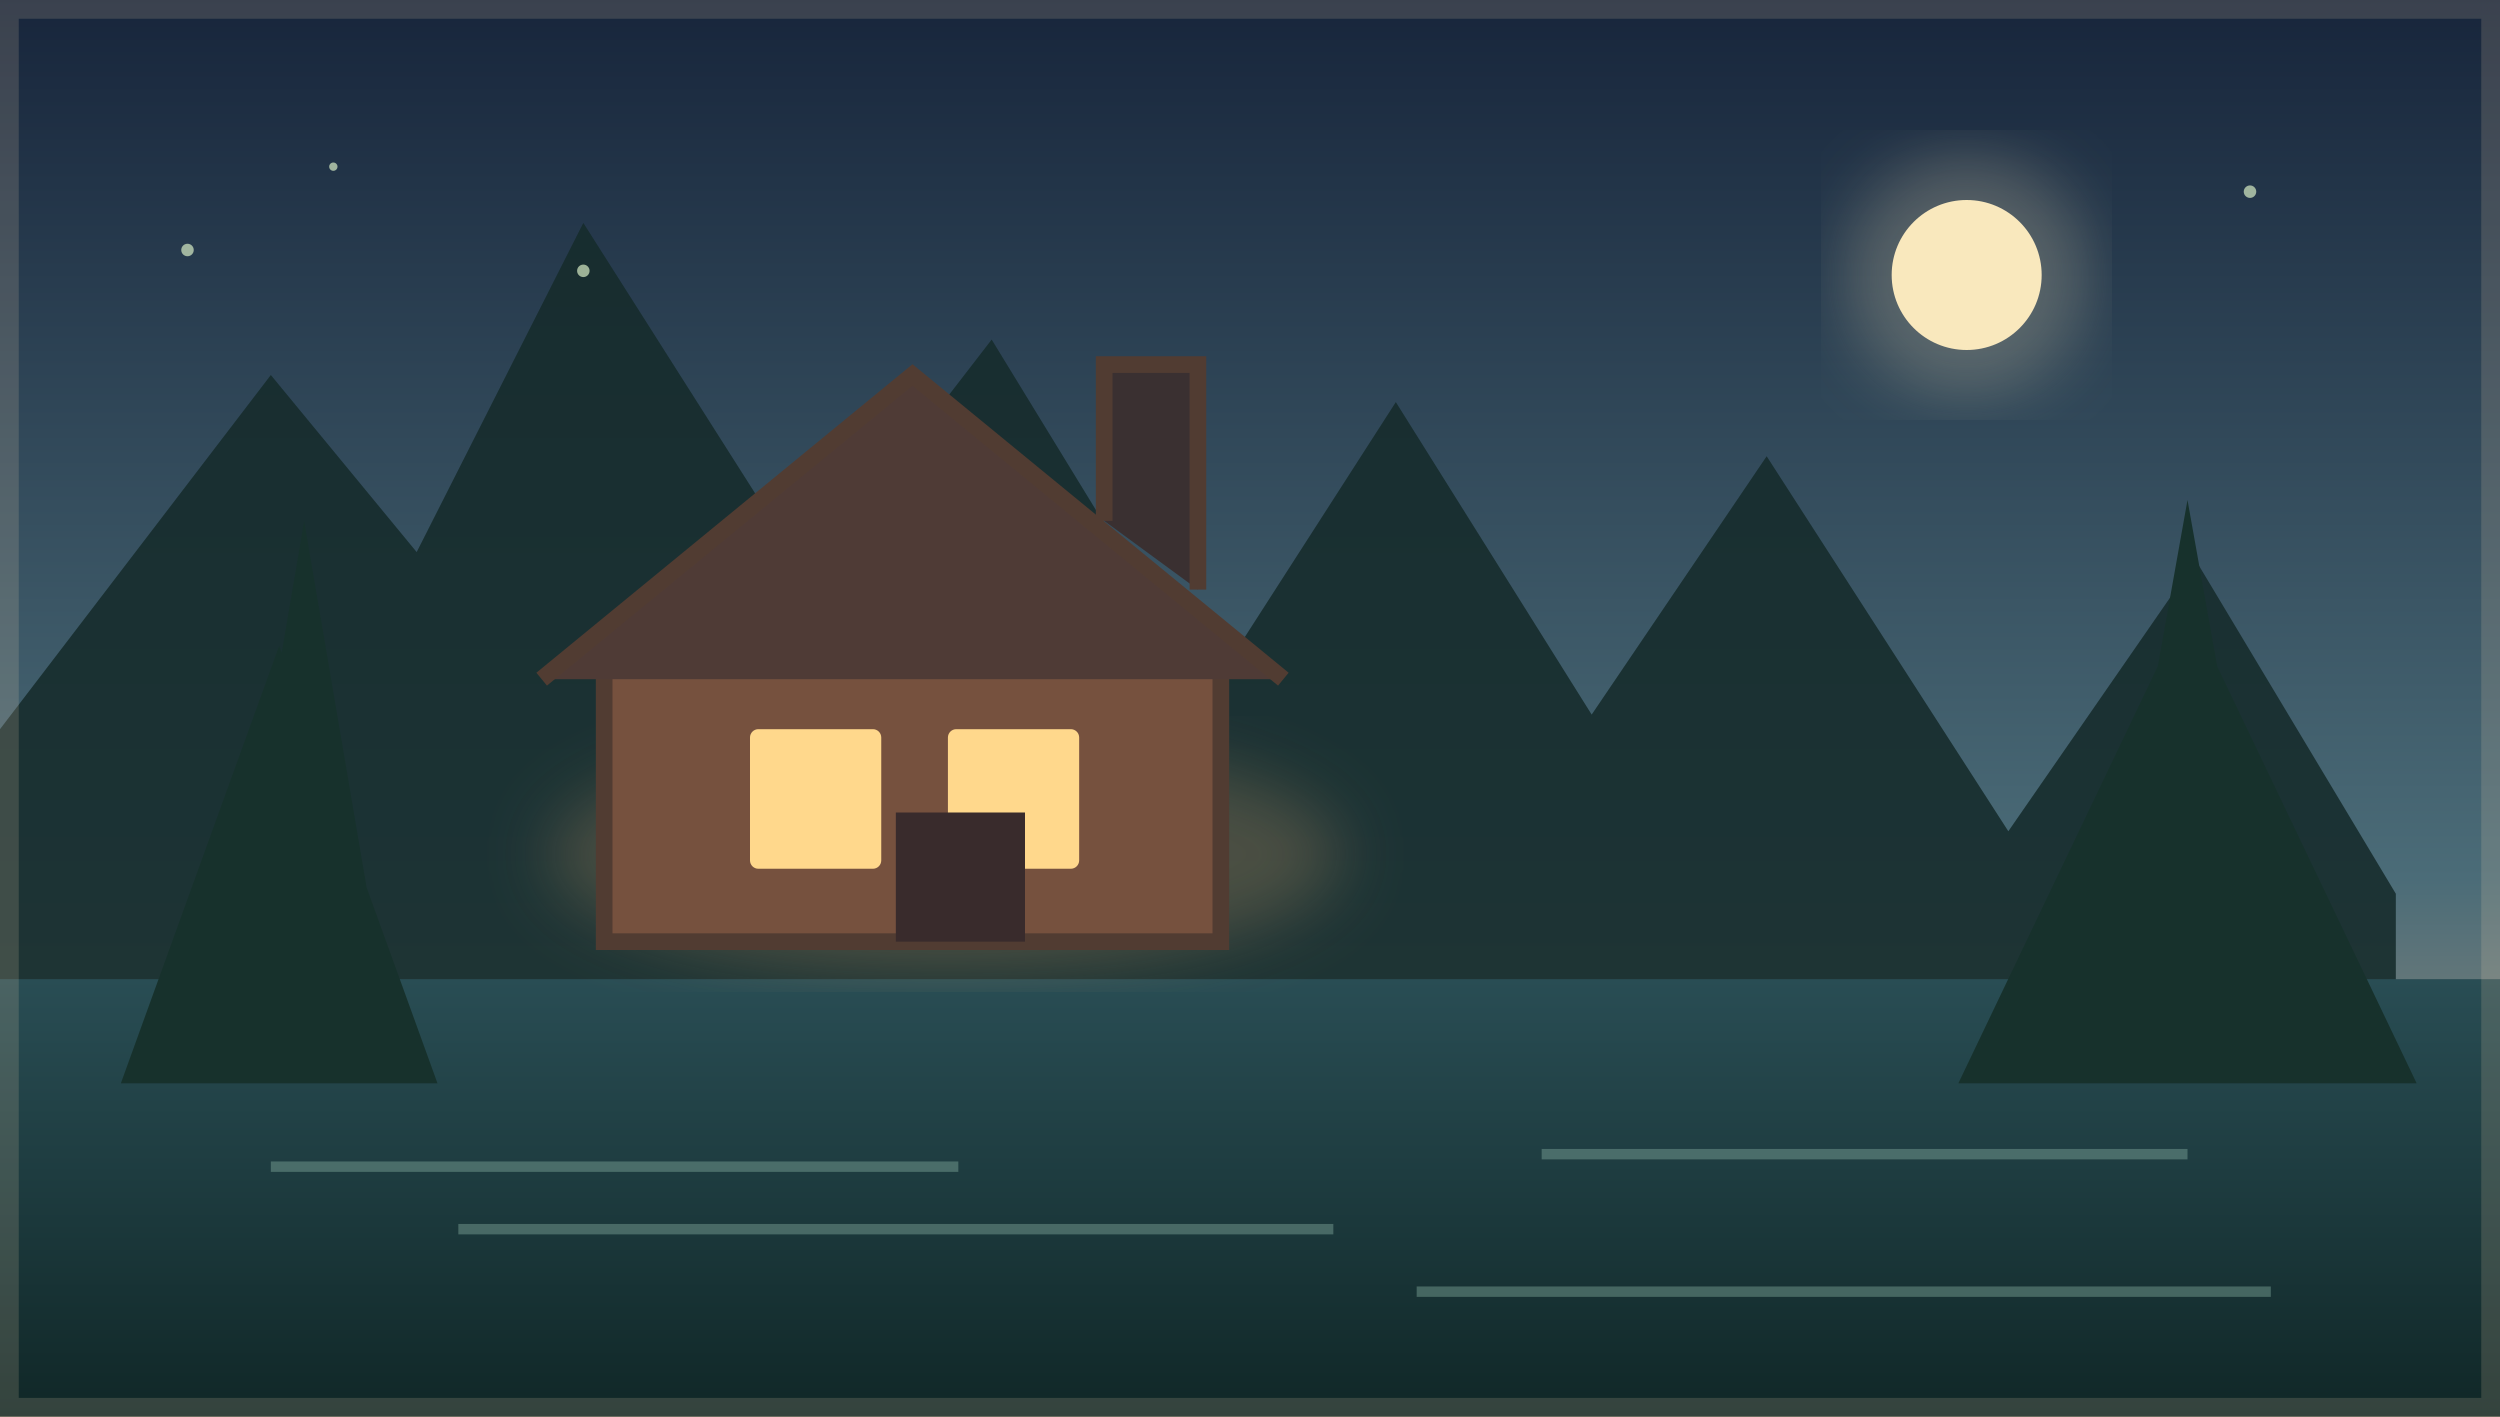
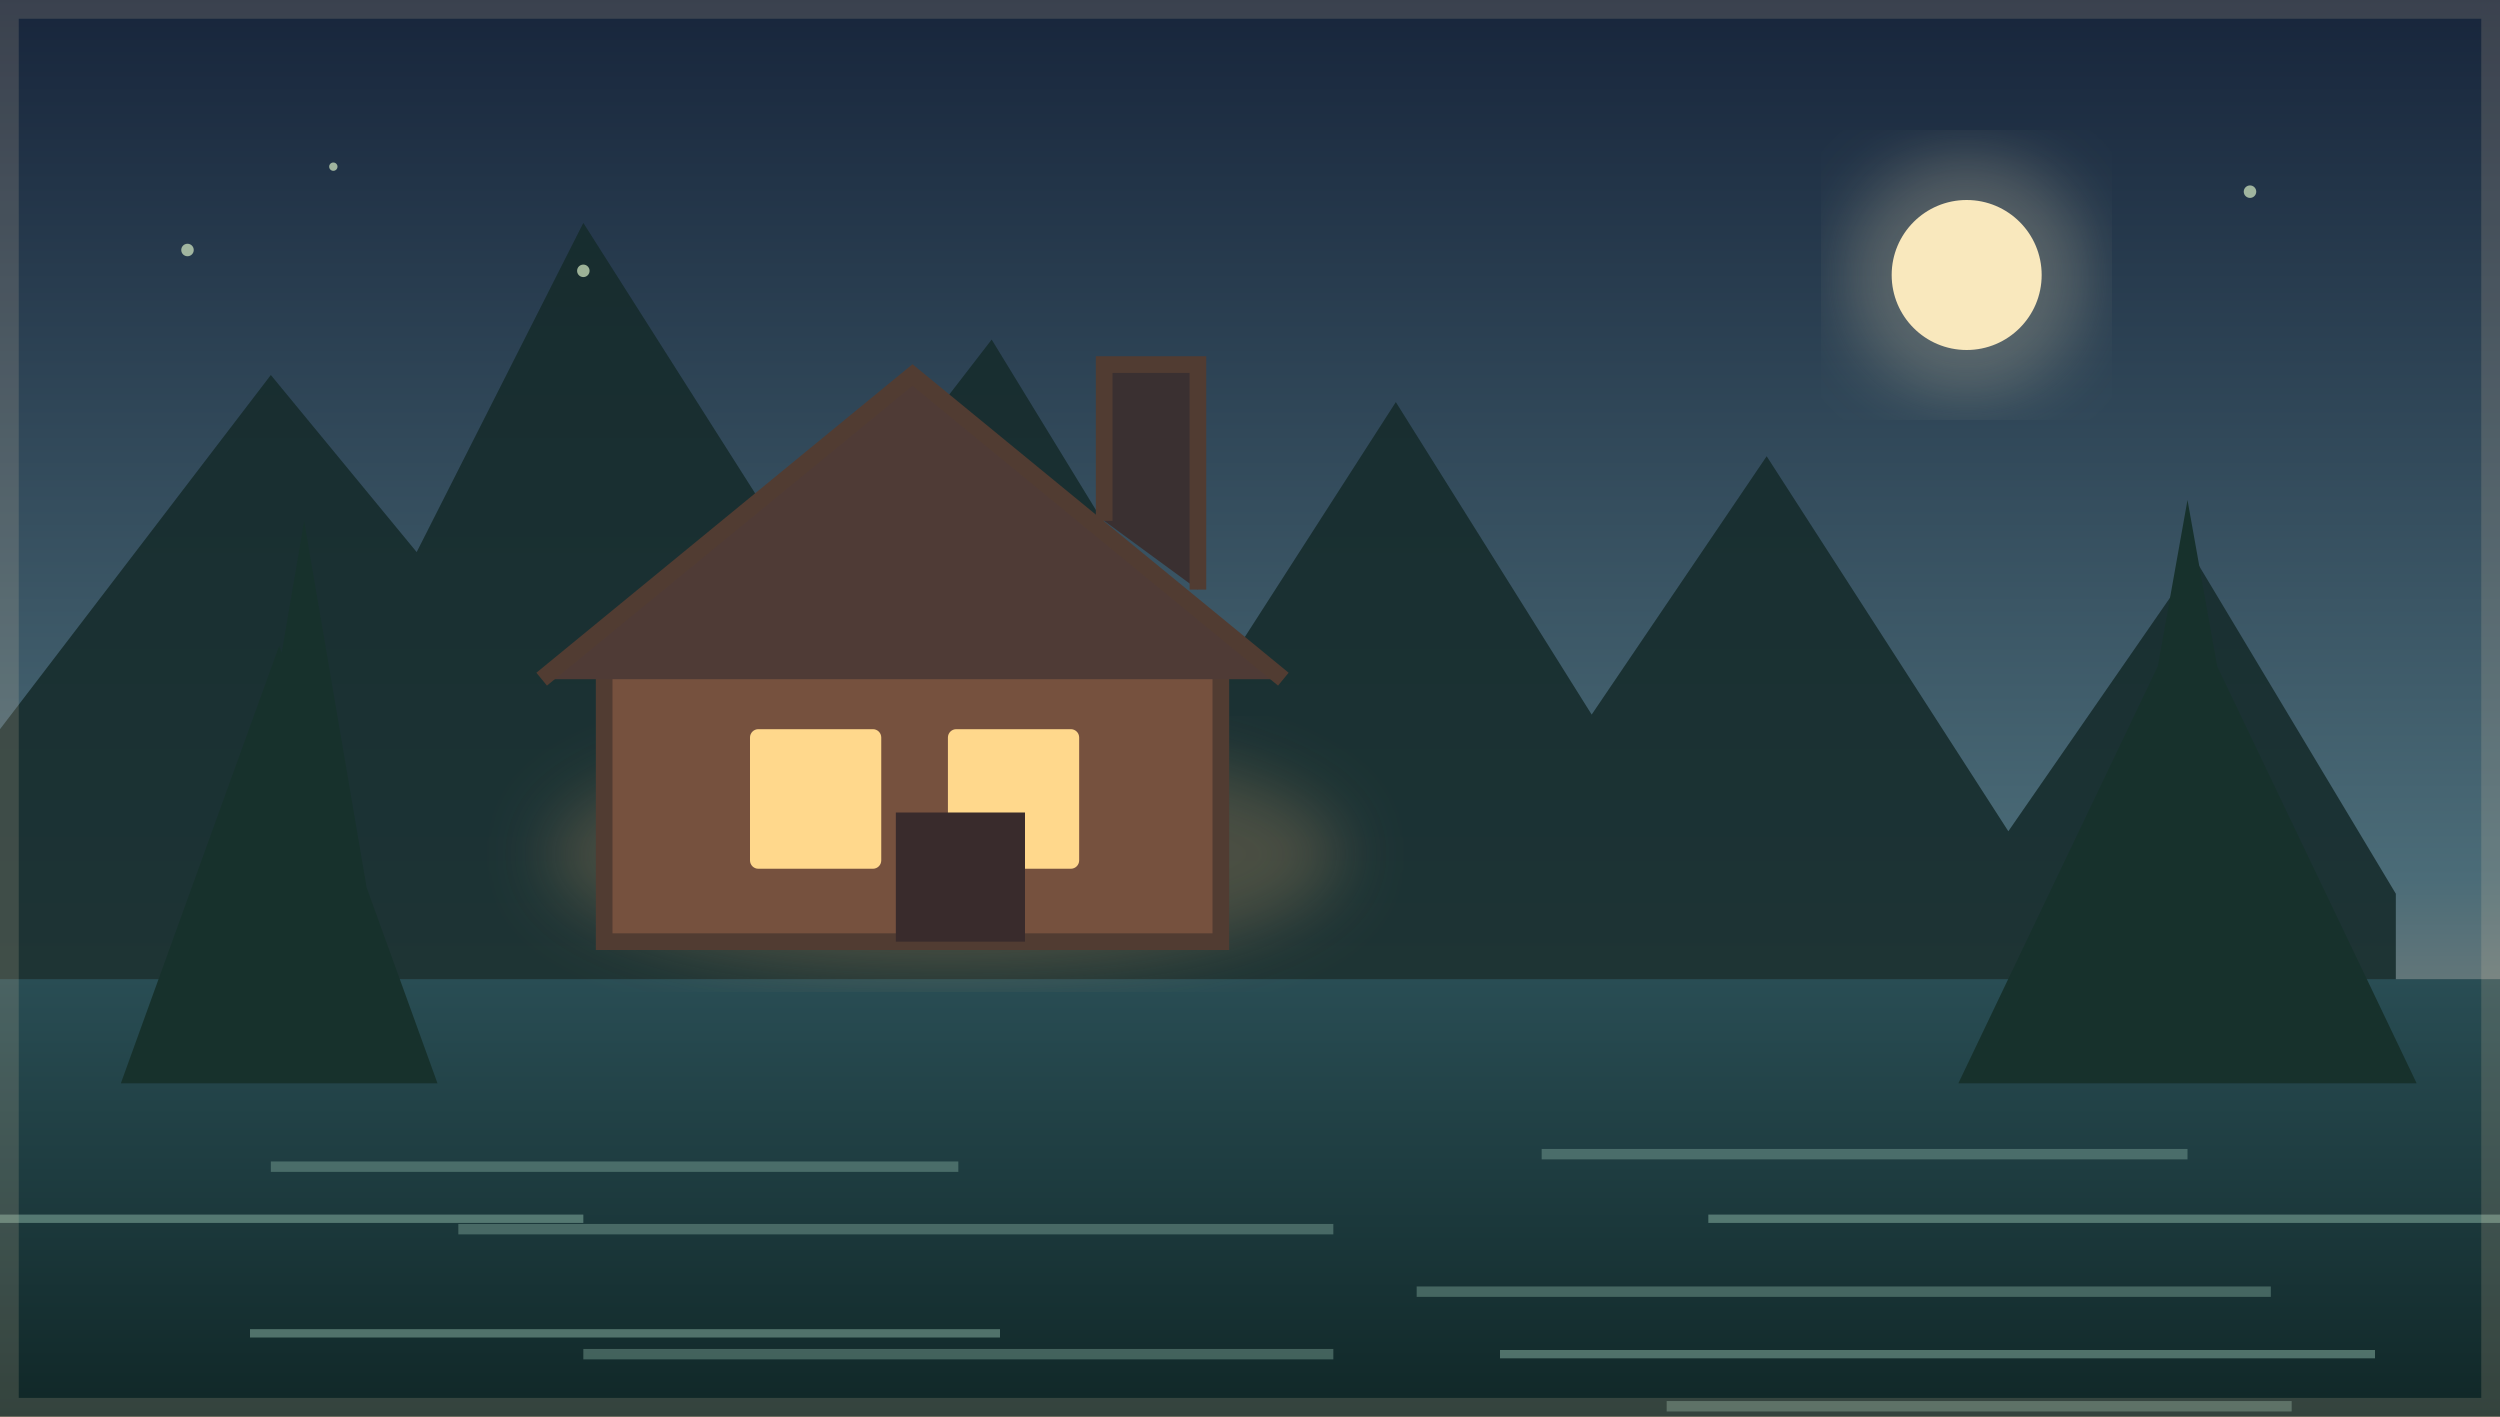
<svg xmlns="http://www.w3.org/2000/svg" viewBox="0 0 1200 680" role="img" aria-label="Warm cabin beside a quiet lake">
  <defs>
    <linearGradient id="cabin-sky" x2="0" y2="1">
      <stop stop-color="#17253b" />
      <stop offset=".62" stop-color="#4b6c78" />
      <stop offset="1" stop-color="#c6a17e" />
    </linearGradient>
    <linearGradient id="cabin-lake" x2="0" y2="1">
      <stop stop-color="#294d54" />
      <stop offset="1" stop-color="#102727" />
    </linearGradient>
    <filter id="cabin-glow">
      <feGaussianBlur stdDeviation="16" />
    </filter>
  </defs>
  <rect width="1200" height="680" fill="url(#cabin-sky)" />
  <circle cx="944" cy="132" r="58" fill="#f7e6bd" opacity=".24" filter="url(#cabin-glow)" />
  <circle cx="944" cy="132" r="36" fill="#f9e8bd" />
  <path d="M0 350 130 180l70 85 80-158 108 170 88-114 104 170 90-140 94 150 84-124 116 180 90-130 96 160v143H0Z" fill="#152b2b" opacity=".88" />
  <rect y="470" width="1200" height="210" fill="url(#cabin-lake)" />
  <ellipse cx="454" cy="410" rx="190" ry="55" fill="#f1b477" opacity=".22" filter="url(#cabin-glow)" />
  <g stroke="#9ac6b4" stroke-opacity=".35" stroke-width="5">
-     <path d="M130 560h330M220 590h420M740 554h310M680 620h410" />
+     <path d="M130 560h330M220 590h420M740 554h310M680 620h410M280 650h360M800 675h300" />
  </g>
  <g stroke="#513c32" stroke-width="8">
    <path d="M290 452V316l148-112 148 112v136Z" fill="#76513e" />
    <path d="m260 326 178-146 178 146" fill="#4f3b36" />
  </g>
  <rect x="360" y="350" width="63" height="67" rx="4" fill="#ffd88c" />
  <rect x="455" y="350" width="63" height="67" rx="4" fill="#ffd88c" />
  <rect x="430" y="390" width="62" height="62" fill="#392b2c" />
  <path d="M530 250V175h45v108" fill="#3a3031" stroke="#513c32" stroke-width="8" />
  <g fill="#17312c">
    <path d="M100 520 146 250l46 270zM58 520l76-210 76 210zM1000 520l50-280 50 280zM940 520l110-230 110 230z" />
  </g>
  <g fill="#d5ebc3" opacity=".7">
    <circle cx="90" cy="120" r="3" />
    <circle cx="160" cy="80" r="2" />
    <circle cx="280" cy="130" r="3" />
    <circle cx="1080" cy="92" r="3" />
  </g>
+   <g fill="none" stroke="#9ac6b4" stroke-opacity=".45" stroke-width="4">
+     <path d="M0 585h280M820 585h380M120 640h360M720 650h420" />
+   </g>
  <rect width="1200" height="680" fill="none" stroke="#f4d8b0" stroke-opacity=".16" stroke-width="18" />
</svg>
